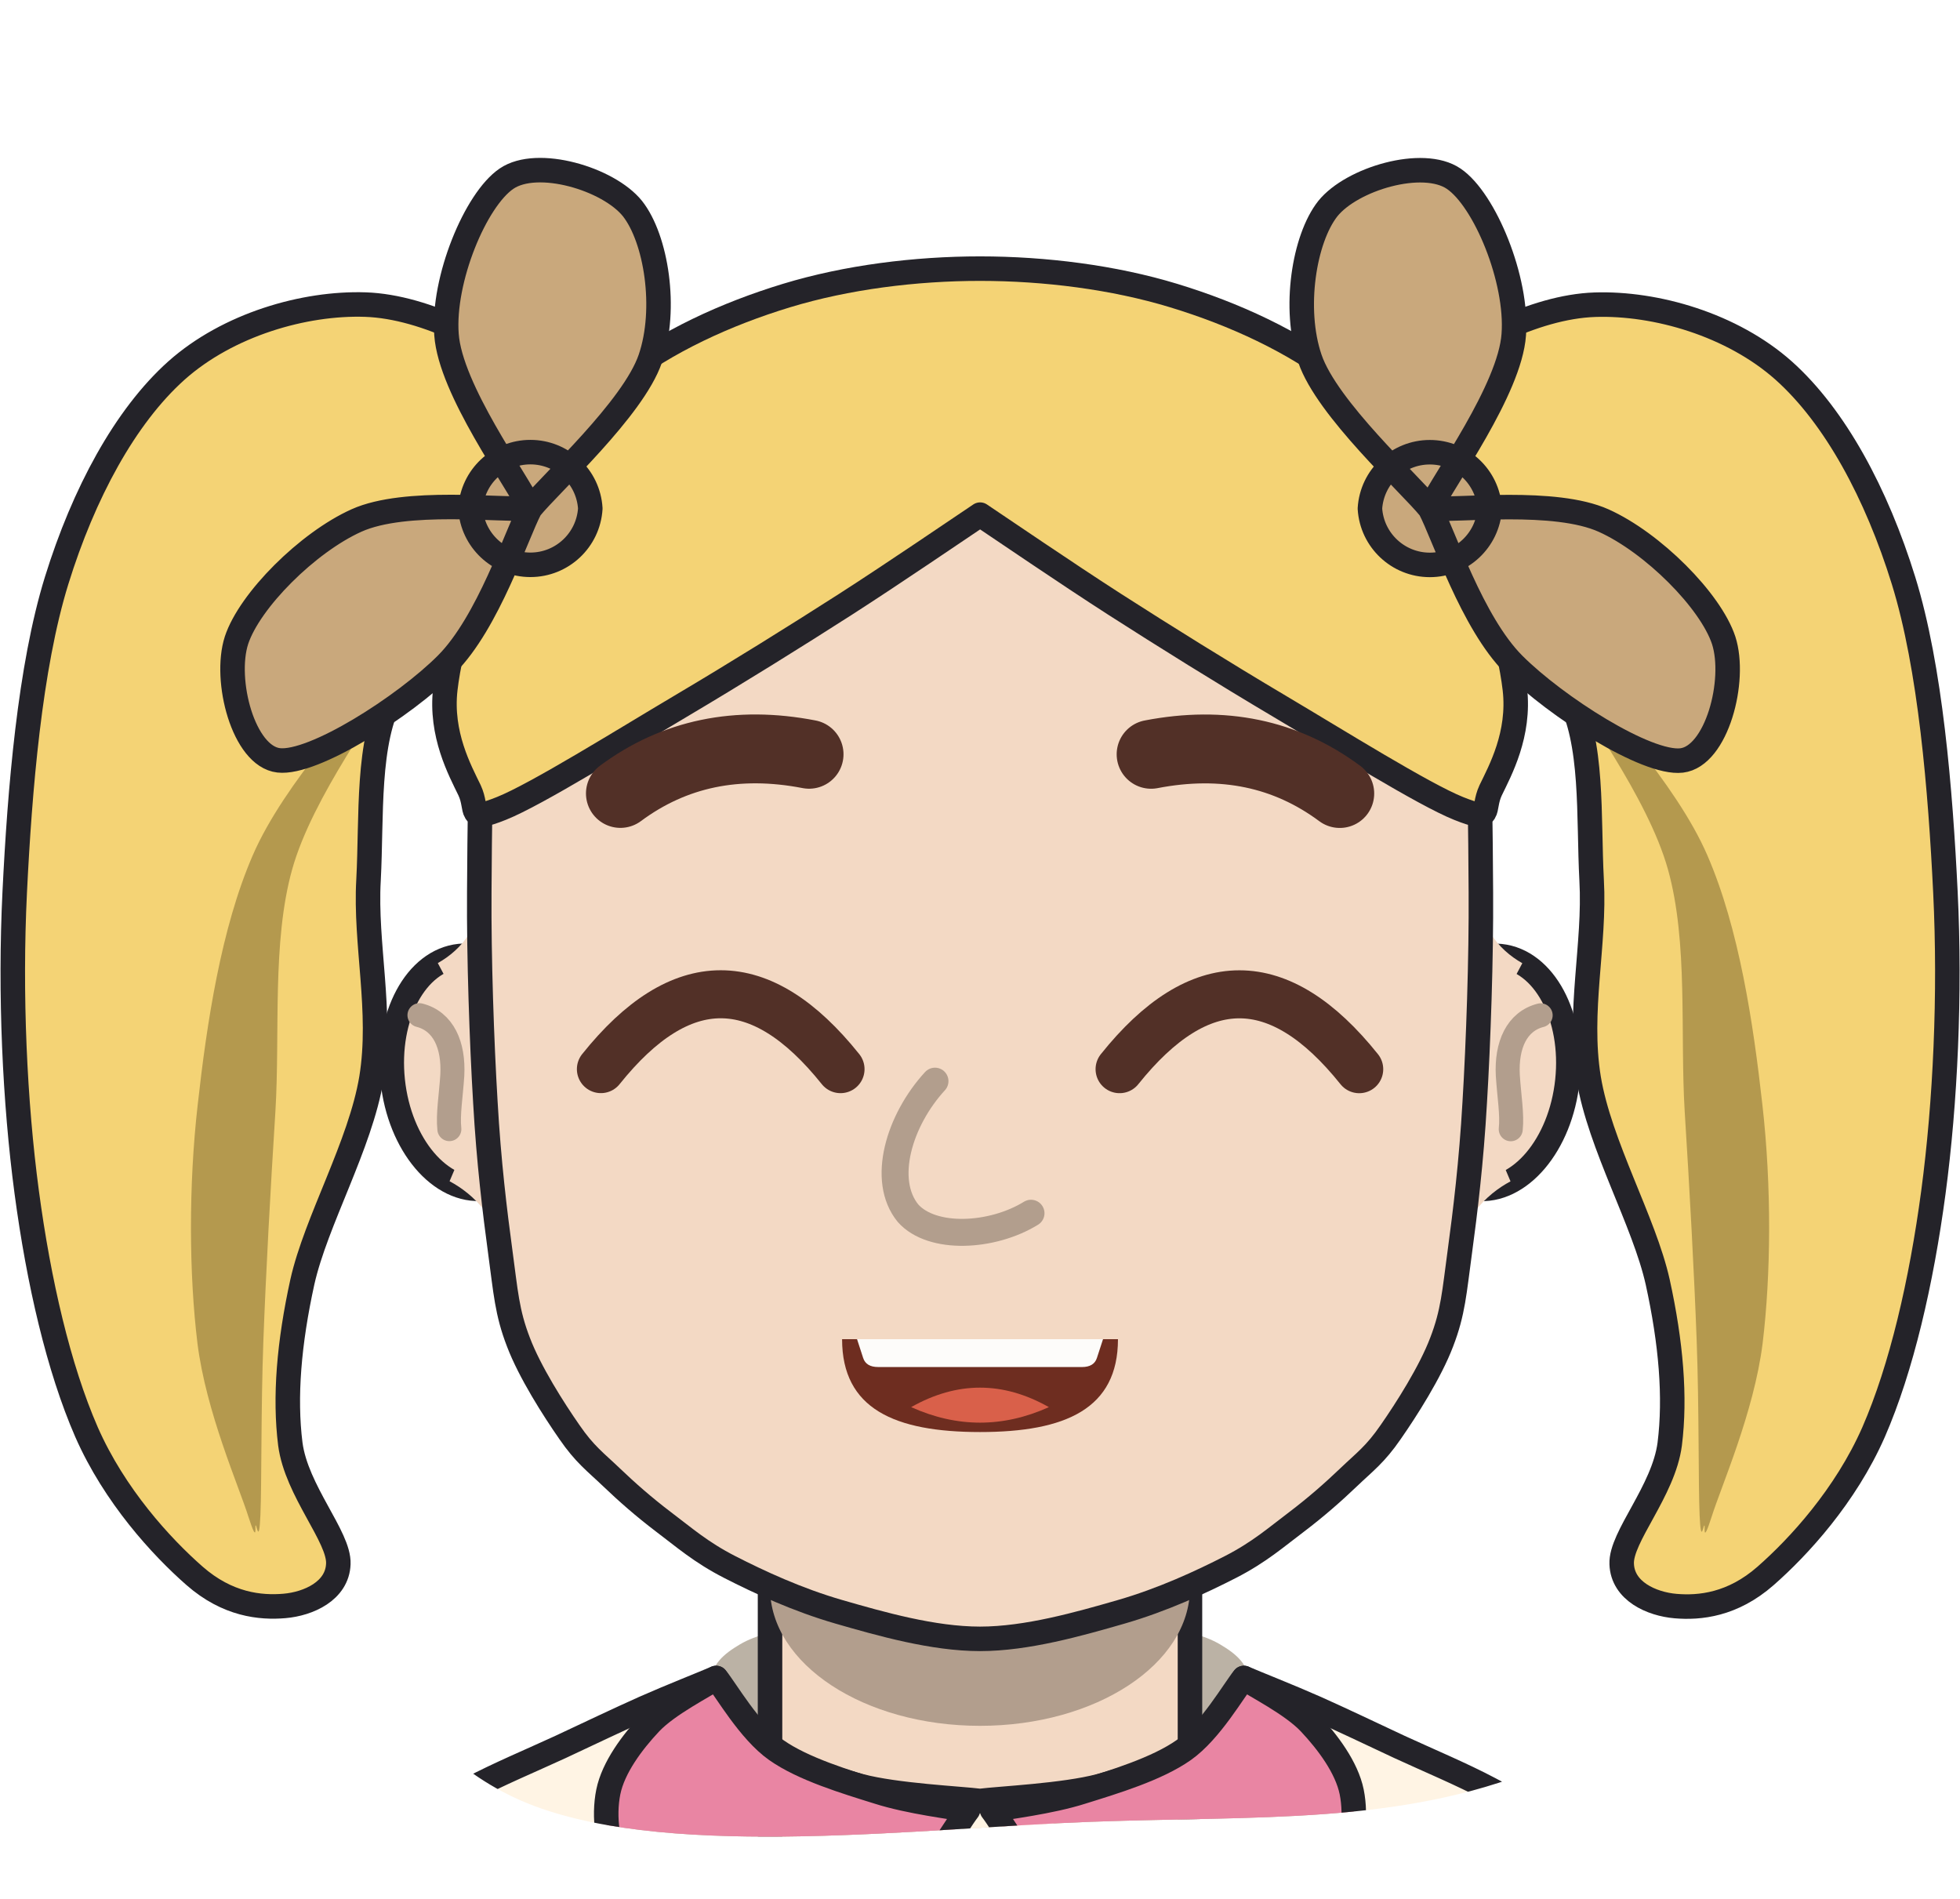
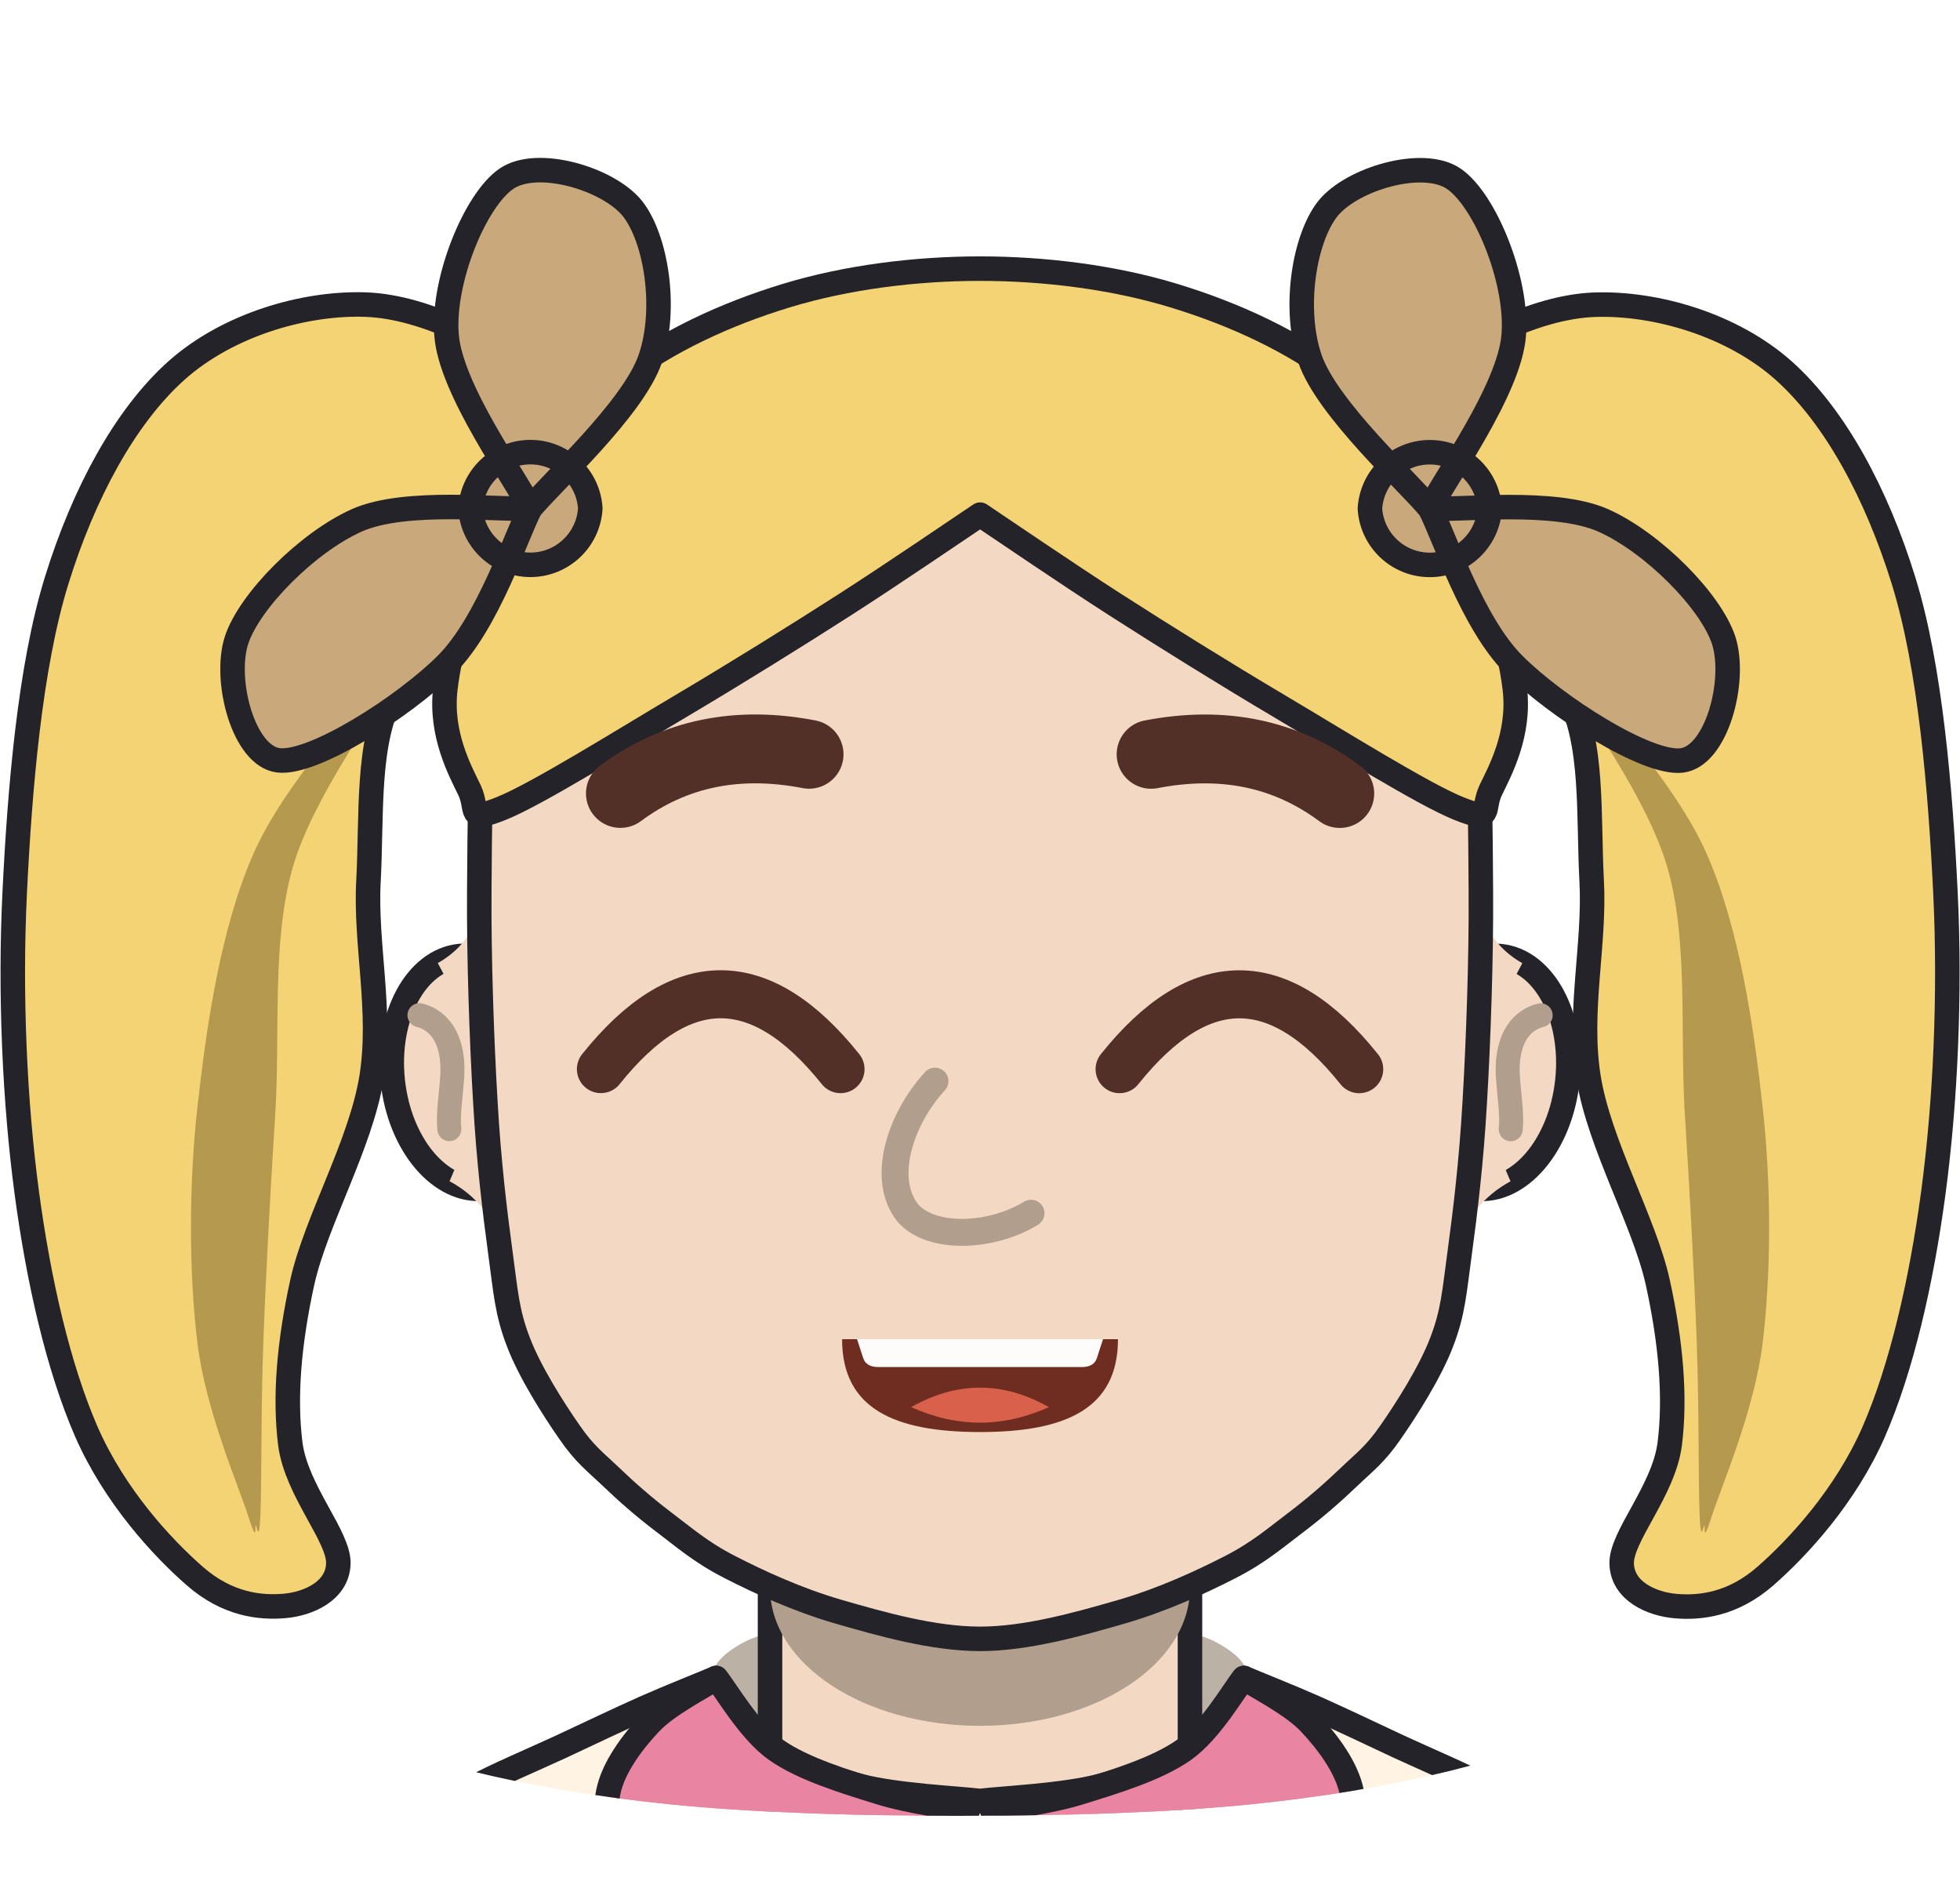
<svg xmlns="http://www.w3.org/2000/svg" viewBox="0 0 320 310" width="320" height="310">
  <defs>
    <clipPath id="cd16b">
      <rect x="-4000" y="-4000" width="9000" height="9000" />
    </clipPath>
-     <pattern id="cd16pat" width="22" height="22" patternUnits="userSpaceOnUse">
-       <rect width="22" height="22" fill="#A9DDF7" />
-       <circle cx="11" cy="11" r="4.4" fill="#3B5BA9" />
+     <pattern id="cd16pat" width="54" height="54" patternUnits="userSpaceOnUse">
+       <rect width="54" height="54" fill="#A9DDF7" />
+       <circle cx="27" cy="27" r="10.8" fill="#3B5BA9" />
    </pattern>
    <clipPath id="cd16cr">
-       <path d="M870.34 575.42C874.38 635.22 936.05 712.51 915.31 765.04C894.58 817.56 807.31 866.04 746.17 891.08C685.30 915.86 622.82 911.82 549.02 914.52C475.22 917.21 366.14 931.21 303.12 907.51C240.09 883.81 216.12 813.52 171.41 772.04C126.70 730.29 46.98 710.09 35.40 657.57C23.82 605.05 69.87 514.02 101.92 456.92C133.97 400.09 168.99 344.06 227.43 315.78C285.88 287.50 368.56 289.93 452.06 286.97C535.28 284.00 654.60 277.54 727.86 297.47C801.12 317.40 868.18 360.22 891.88 406.55C915.58 452.88 866.56 515.63 870.34 575.42Z" />
+       <path d="M954.10 617.98C965.95 585.39 981.84 547.41 982.11 512.13C982.38 476.58 970.80 439.95 956.52 405.47C942.25 371.00 925.82 330.33 896.46 305.55C867.10 280.77 822.39 262.19 780.38 257.07C738.36 251.95 685.84 265.15 644.90 275.38C604.23 285.62 567.87 307.97 535.28 318.75C502.69 329.52 480.07 339.76 449.90 340.02C420.01 340.29 392.27 327.90 355.37 320.36C318.47 312.55 271.60 294.78 228.24 293.70C185.15 292.89 129.93 295.58 95.73 313.90C61.52 332.48 34.59 369.38 23.28 403.86C11.97 438.33 21.12 484.12 27.32 520.48C33.24 556.57 51.29 589.70 59.10 620.94C66.91 652.18 68.53 683.16 73.64 707.40C79.03 731.91 82.26 748.88 90.61 766.65C98.69 784.43 110.00 799.78 123.74 814.05C137.48 828.33 153.90 840.99 172.76 852.03C191.61 863.34 213.16 873.04 237.13 881.12C261.37 889.20 287.23 895.66 317.39 900.78C347.56 905.63 376.38 908.86 417.85 910.48C459.06 912.36 523.70 912.36 564.91 910.48C606.12 908.86 635.21 905.63 665.10 900.78C695.27 895.66 721.12 889.20 745.36 881.12C769.60 873.04 790.88 863.34 810.00 852.03C828.86 840.99 845.29 828.33 859.02 814.05C872.76 799.78 883.53 784.43 892.15 766.65C900.77 748.88 900.50 732.45 910.74 707.67C921.24 682.89 942.25 650.57 954.10 617.98Z" />
      <path d="M-473.50 -700.97L1473.50 -700.97L1473.50 664.63L-473.50 664.63Z" />
    </clipPath>
    <clipPath id="cd16s">
      <path d="M500 905.2C508.8 904.1 537.1 902.8 552.9 898.6C568.8 894.4 584.7 888 595.3 880.1C605.9 872.1 613 855.8 616.5 850.9C621.8 853.2 636.8 859.1 648.3 864.2C659.7 869.3 672.5 875.4 685.3 881.4C698.1 887.3 712.5 893.3 725 899.9C737.6 906.5 750.8 914.3 760.8 921.1C770.7 927.9 778 934.3 784.6 941C791.2 947.6 795.8 954.2 800.5 960.8C805.1 967.4 808.6 974.1 812.4 980.7C816.1 987.2 821.2 996.8 823 1000L177 1000C178.8 996.8 183.9 987.2 187.6 980.7C191.4 974.1 194.9 967.4 199.5 960.8C204.2 954.2 208.8 947.6 215.4 941C222 934.3 229.3 927.9 239.2 921.1C249.2 914.3 262.4 906.5 275 899.9C287.5 893.3 301.9 887.3 314.7 881.4C327.5 875.4 340.3 869.3 351.7 864.2C363.2 859.1 378.2 853.2 383.5 850.9C387 855.8 394.1 872.1 404.7 880.1C415.3 888 431.2 894.4 447.1 898.6C462.9 902.8 491.2 904.1 500 905.2Z" fill="#FFF4E4" stroke="#242329" stroke-width="10.82" stroke-linejoin="round" stroke-linecap="round" transform="translate(500 1014) scale(0.86) translate(-500 -1000)" />
      <path d="M494.7 919.8C488.1 918.5 469.1 916.3 455 911.8C440.9 907.4 421.9 901.7 410 893.3C398.1 884.9 387.9 866.8 383.5 861.5C378.7 864.8 362.3 873 354.4 881.4C346.5 889.8 338.1 901 335.9 911.8C333.7 922.6 335.4 936.3 341.2 946.3C346.9 956.2 357 966.3 370.3 971.4C383.5 976.5 404.7 979.1 420.6 976.7C436.5 974.3 453.2 966.3 465.6 956.8C477.9 947.4 489.9 926 494.7 919.8ZM505.3 919.8C511.9 918.5 530.9 916.3 545 911.8C559.1 907.4 578.1 901.7 590 893.3C601.9 884.9 612.1 866.8 616.5 861.5C621.3 864.8 637.7 873 645.6 881.4C653.5 889.8 661.9 901 664.1 911.8C666.3 922.6 664.6 936.3 658.8 946.3C653.1 956.2 643 966.3 629.7 971.4C616.5 976.5 595.3 979.1 579.4 976.7C563.5 974.3 546.8 966.3 534.4 956.8C522.1 947.4 510.1 926 505.3 919.8Z" fill="#BBB2A5" transform="translate(500 1014) scale(0.86) translate(-500 -1000)" />
      <path d="M494.7 909.2C488.1 907.9 469.1 905.7 455 901.2C440.9 896.8 421.9 891.1 410 882.7C398.1 874.3 387.9 856.2 383.5 850.9C378.7 854.3 362.3 862.4 354.4 870.8C346.5 879.2 338.1 890.4 335.9 901.2C333.7 912.1 335.4 925.7 341.2 935.7C346.9 945.6 357 955.7 370.3 960.8C383.5 965.9 404.7 968.5 420.6 966.1C436.5 963.7 453.2 955.7 465.6 946.3C477.9 936.8 489.9 915.4 494.7 909.2ZM505.3 909.2C511.9 907.9 530.9 905.7 545 901.2C559.1 896.8 578.1 891.1 590 882.7C601.9 874.3 612.1 856.2 616.5 850.9C621.3 854.3 637.7 862.4 645.6 870.8C653.5 879.2 661.9 890.4 664.1 901.2C666.3 912.1 664.6 925.7 658.8 935.7C653.1 945.6 643 955.7 629.7 960.8C616.5 965.9 595.3 968.5 579.4 966.1C563.5 963.7 546.8 955.7 534.4 946.3C522.1 936.8 510.1 915.4 505.3 909.2Z" fill="#E985A3" stroke="#242329" stroke-width="10.82" stroke-linejoin="round" stroke-linecap="round" transform="translate(500 1014) scale(0.86) translate(-500 -1000)" />
    </clipPath>
    <clipPath id="cd16eL">
      <ellipse cx="385.5" cy="569" rx="59.6" ry="60.9" />
    </clipPath>
    <clipPath id="cd16eR">
      <ellipse cx="614.5" cy="569" rx="59.6" ry="60.9" />
    </clipPath>
    <filter id="cd16bl" x="-60%" y="-90%" width="220%" height="280%">
      <feGaussianBlur stdDeviation="15" />
    </filter>
    <clipPath id="cd16eo">
      <path d="M-1000 -1000H2000V2000H-1000Z" />
    </clipPath>
    <clipPath id="cd16ck">
      <ellipse cx="385.5" cy="561.1" rx="66.5" ry="65.2" />
      <ellipse cx="385.5" cy="569" rx="62.6" ry="63.9" />
      <ellipse cx="614.5" cy="561.1" rx="66.5" ry="65.2" />
      <ellipse cx="614.5" cy="569" rx="62.6" ry="63.9" />
    </clipPath>
  </defs>
  <g transform="translate(-55 -107) scale(0.43)">
    <g clip-path="url(#cd16b)">
      <g transform="translate(500 1014) scale(0.86) translate(-500 -1000)">
        <g transform="matrix(1 0.0001 -0.0001 1 0.08335 0.01754)">
          <path fill="#F4D375" data-o="f" d="M343.8 342.6C345.1 326.8 325.9 295.4 306.7 279.1C287.5 262.8 255.6 245.6 228.6 244.7C201.7 243.8 168 253.5 145.2 273.8C122.5 294.1 104.2 328.1 92.3 366.5C80.4 404.9 76 459.1 73.8 504.1C71.6 549.1 73.8 596.8 79.1 636.5C84.4 676.2 93.2 714.2 105.5 742.4C117.9 770.6 138.6 793.1 153.2 805.9C167.8 818.7 182.3 820.1 192.9 819.2C203.5 818.3 216.3 812.6 216.7 800.6C217.2 788.7 198.2 768.4 195.5 747.7C192.9 727 194.9 703.1 200.8 676.2C206.8 649.3 226.4 615.8 231.3 586.2C236.1 556.6 228.4 527.1 230 498.8C231.5 470.6 229.1 437.5 240.6 416.8C252 396 281.6 386.8 298.8 374.4C316 362.1 342.5 358.5 343.8 342.6ZM656.2 342.6C654.9 326.8 674.1 295.4 693.3 279.1C712.5 262.8 744.4 245.6 771.4 244.7C798.3 243.8 832 253.5 854.8 273.8C877.5 294.1 895.8 328.1 907.7 366.5C919.6 404.9 924 459.1 926.2 504.1C928.4 549.1 926.2 596.8 920.9 636.5C915.6 676.2 906.8 714.2 894.5 742.4C882.1 770.6 861.4 793.1 846.8 805.9C832.2 818.7 817.7 820.1 807.1 819.2C796.5 818.3 783.7 812.6 783.3 800.6C782.8 788.7 801.8 768.4 804.5 747.7C807.1 727 805.1 703.1 799.2 676.2C793.2 649.3 773.6 615.8 768.7 586.2C763.9 556.6 771.6 527.1 770 498.8C768.5 470.6 770.9 437.5 759.4 416.8C748 396 718.4 386.8 701.2 374.4C684 362.1 657.5 358.5 656.2 342.6Z" stroke="#242329" stroke-width="10.82" stroke-linejoin="round" stroke-linecap="round" />
          <path fill="#B4994E" d="M242.8 402.6C242.1 403 249 390.6 238.3 404.8C227.7 419 192.8 455.6 178.9 487.8C164.9 520 158.6 562 154.6 597.9C150.5 633.9 150.8 673 154.5 703.3C158.3 733.6 172.8 766.4 177 779.8C181.3 793.2 179.7 783 180.2 783.7C180.6 782.9 181.7 792.7 182.3 779.1C182.9 765.5 182.5 731.7 183.6 702.1C184.7 672.4 186.7 635.6 188.9 600.9C191 566.3 187.3 526.2 196.3 494C205.3 461.8 235.1 422.8 242.8 407.6C250.5 392.4 242.8 403.4 242.8 402.6ZM757.2 402.6C757.2 403.4 749.5 392.4 757.2 407.6C764.9 422.8 794.7 461.8 803.7 494C812.7 526.2 809 566.3 811.1 600.9C813.3 635.6 815.3 672.4 816.4 702.1C817.5 731.7 817.1 765.5 817.7 779.1C818.3 792.7 819.4 782.9 819.8 783.7C820.3 783 818.7 793.2 823 779.8C827.2 766.4 841.7 733.6 845.5 703.3C849.2 673 849.5 633.9 845.4 597.9C841.4 562 835.1 520 821.1 487.8C807.2 455.6 772.3 419 761.7 404.8C751 390.6 757.9 403 757.2 402.6Z" />
        </g>
        <g clip-path="url(#cd16cr)">
          <g transform="translate(0 0.06)">
            <path d="M500 824.5C525.6 824.5 558.7 826.2 576.8 828.4C594.9 830.7 601.5 833.1 608.5 837.7C615.6 842.3 619.6 847.4 619.1 856.2C618.7 865.1 625.8 880.5 605.9 890.7C586 900.8 535.3 917.1 500 917.1C464.7 917.1 414 900.8 394.1 890.7C374.2 880.5 381.3 865.1 380.9 856.2C380.4 847.4 384.4 842.3 391.5 837.7C398.5 833.1 405.1 830.7 423.2 828.4C441.3 826.2 474.4 824.5 500 824.5Z" fill="#BBB2A5" />
          </g>
        </g>
        <g clip-path="url(#cd16cr)">
          <g transform="translate(0 0.06)">
            <path d="M407.3 768.9L407.3 935.7Q407.3 967.4 439.1 967.4L560.9 967.4Q592.7 967.4 592.7 935.7L592.7 768.9Z" fill="#F3D9C4" stroke="#242329" stroke-width="10.82" stroke-linejoin="round" stroke-linecap="round" />
            <ellipse cx="500" cy="811.2" rx="92.7" ry="60.9" fill="#B29E8D" />
          </g>
        </g>
        <g transform="matrix(1 0.0001 -0.0001 1 0.08335 0.01754)">
          <ellipse cx="275.6" cy="583.6" rx="35.1" ry="51.6" transform="rotate(-6 275.6 583.6)" fill="#F3D9C4" stroke="#242329" stroke-width="10.82" stroke-linejoin="round" stroke-linecap="round" />
          <ellipse cx="724.4" cy="583.6" rx="35.1" ry="51.6" transform="rotate(6 724.4 583.6)" fill="#F3D9C4" stroke="#242329" stroke-width="10.82" stroke-linejoin="round" stroke-linecap="round" />
          <path d="M281.3 496.1C281.3 518.4 271 529.5 260.6 535.4L286.2 583.6ZM718.7 496.1C718.7 518.4 729 529.5 739.4 535.4L713.8 583.6ZM291.8 671C288.8 648.8 276.3 637.3 265.8 631.7L286.2 583.6ZM708.2 671C711.2 648.8 723.7 637.3 734.2 631.7L713.8 583.6Z" fill="#F3D9C4" />
          <path d="M252.5 558.4C263.1 561.1 267.7 571.6 267 584.9C266.4 594.2 265 602.1 265.7 608.7M747.5 558.4C736.9 561.1 732.3 571.6 733 584.9C733.6 594.2 735 602.1 734.3 608.7" fill="none" stroke="#B29E8D" stroke-width="10.6" stroke-linecap="round" stroke-linejoin="round" />
        </g>
        <g transform="matrix(1 0.0001 -0.0001 1 0.08335 0.01754)">
          <path d="M500 255.3C526.5 255.3 554.7 258.6 579.4 265.9C604.1 273.2 628.8 284 648.3 299C667.7 314 684.4 334.9 695.9 355.9C707.4 376.8 712.9 400 717.1 424.7C721.3 449.4 720.8 475.5 721.1 504.1C721.3 532.8 720 570.3 718.4 596.8C716.9 623.3 714.2 645.3 711.8 663C709.4 680.6 708.9 689.5 703.8 702.7C698.8 715.9 688.2 732.5 681.3 742.4C674.5 752.3 669.8 755.6 662.8 762.3C655.9 768.9 648.4 775.5 639.7 782.1C630.9 788.7 623.4 795.4 610.5 802C597.6 808.6 580.6 816.5 562.2 821.8C543.8 827.1 520.7 833.7 500 833.7C479.3 833.7 456.2 827.1 437.8 821.8C419.4 816.5 402.4 808.6 389.5 802C376.6 795.4 369.1 788.7 360.3 782.1C351.6 775.5 344.1 768.9 337.2 762.3C330.2 755.6 325.5 752.3 318.7 742.4C311.8 732.5 301.2 715.9 296.2 702.7C291.1 689.5 290.6 680.6 288.2 663C285.8 645.3 283.1 623.3 281.6 596.8C280 570.3 278.7 532.8 278.9 504.1C279.2 475.5 278.7 449.4 282.9 424.7C287.1 400 292.6 376.8 304.1 355.9C315.6 334.9 332.3 314 351.7 299C371.2 284 395.9 273.2 420.6 265.9C445.3 258.6 473.5 255.3 500 255.3Z" fill="#F3D9C4" data-sk="1" stroke="#242329" stroke-width="10.82" stroke-linejoin="round" stroke-linecap="round" />
        </g>
        <g clip-path="url(#cd16cr)">
          <g transform="translate(0 0.13)">
            <path d="M500 905.2C508.8 904.1 537.1 902.8 552.9 898.6C568.8 894.4 584.7 888 595.3 880.1C605.9 872.1 613 855.8 616.5 850.9C621.8 853.2 636.8 859.1 648.3 864.2C659.7 869.3 672.5 875.4 685.3 881.4C698.1 887.3 712.5 893.3 725 899.9C737.6 906.5 750.8 914.3 760.8 921.1C770.7 927.9 778 934.3 784.6 941C791.2 947.6 795.8 954.2 800.5 960.8C805.1 967.4 808.6 974.1 812.4 980.7C816.1 987.2 821.2 996.8 823 1000L177 1000C178.8 996.8 183.9 987.2 187.6 980.7C191.4 974.1 194.9 967.4 199.5 960.8C204.2 954.2 208.8 947.6 215.4 941C222 934.3 229.3 927.9 239.2 921.1C249.2 914.3 262.4 906.5 275 899.9C287.5 893.3 301.9 887.3 314.7 881.4C327.5 875.4 340.3 869.3 351.7 864.2C363.2 859.1 378.2 853.2 383.5 850.9C387 855.8 394.1 872.1 404.7 880.1C415.3 888 431.2 894.4 447.1 898.6C462.9 902.8 491.2 904.1 500 905.2Z" fill="#FFF4E4" stroke="#242329" stroke-width="10.82" stroke-linejoin="round" stroke-linecap="round" />
            <path d="M494.7 919.8C488.1 918.5 469.1 916.3 455 911.8C440.9 907.4 421.9 901.7 410 893.3C398.1 884.9 387.9 866.8 383.5 861.5C378.7 864.8 362.3 873 354.4 881.4C346.5 889.8 338.1 901 335.9 911.8C333.7 922.6 335.4 936.3 341.2 946.3C346.9 956.2 357 966.3 370.3 971.4C383.5 976.5 404.7 979.1 420.6 976.7C436.5 974.3 453.2 966.3 465.6 956.8C477.9 947.4 489.9 926 494.7 919.8ZM505.3 919.8C511.9 918.5 530.9 916.3 545 911.8C559.1 907.4 578.1 901.7 590 893.3C601.9 884.9 612.1 866.8 616.5 861.5C621.3 864.8 637.7 873 645.6 881.4C653.5 889.8 661.9 901 664.1 911.8C666.3 922.6 664.6 936.3 658.8 946.3C653.1 956.2 643 966.3 629.7 971.4C616.5 976.5 595.3 979.1 579.4 976.7C563.5 974.3 546.8 966.3 534.4 956.8C522.1 947.4 510.1 926 505.3 919.8Z" fill="#BBB2A5" />
            <path d="M494.7 909.2C488.1 907.9 469.1 905.7 455 901.2C440.9 896.8 421.9 891.1 410 882.7C398.1 874.3 387.9 856.2 383.5 850.9C378.7 854.3 362.3 862.4 354.4 870.8C346.5 879.2 338.1 890.4 335.9 901.2C333.7 912.1 335.4 925.7 341.2 935.7C346.9 945.6 357 955.7 370.3 960.8C383.5 965.9 404.7 968.5 420.6 966.1C436.5 963.7 453.2 955.7 465.6 946.3C477.9 936.8 489.9 915.4 494.7 909.2ZM505.3 909.2C511.9 907.9 530.9 905.7 545 901.2C559.1 896.8 578.1 891.1 590 882.7C601.9 874.3 612.1 856.2 616.5 850.9C621.3 854.3 637.7 862.4 645.6 870.8C653.5 879.2 661.9 890.4 664.1 901.2C666.3 912.1 664.6 925.7 658.8 935.7C653.1 945.6 643 955.7 629.7 960.8C616.5 965.9 595.3 968.5 579.4 966.1C563.5 963.7 546.8 955.7 534.4 946.3C522.1 936.8 510.1 915.4 505.3 909.2Z" fill="#E985A3" stroke="#242329" stroke-width="10.82" stroke-linejoin="round" stroke-linecap="round" />
          </g>
        </g>
        <g transform="matrix(1 0.0001 -0.0001 1 0.08335 0.01754)">
          <path fill="#F4D375" data-o="f" d="M500 337.4C490.1 344 462.5 362.9 440.4 377.1C418.4 391.2 392.9 407.1 367.6 422.1C342.3 437.1 304.2 460.9 288.7 467.1C273.2 473.3 278.7 467.9 274.6 459.1C270.4 450.4 261.6 434.4 263.9 414.4C266.2 394.5 275.5 362.3 288.3 339.4C301 316.6 319.3 293.8 340.3 277.4C361.4 260.9 387.9 248.8 414.5 240.7C441.1 232.6 471.5 228.8 500 228.8C528.5 228.8 558.9 232.6 585.5 240.7C612.1 248.8 638.6 260.9 659.7 277.4C680.7 293.8 699 316.6 711.7 339.4C724.5 362.3 733.8 394.5 736.1 414.4C738.4 434.4 729.6 450.4 725.4 459.1C721.3 467.9 726.8 473.3 711.3 467.1C695.8 460.9 657.7 437.1 632.4 422.1C607.1 407.1 581.6 391.2 559.6 377.1C537.5 362.9 509.9 344 500 337.4Z" stroke="#242329" stroke-width="10.82" stroke-linejoin="round" stroke-linecap="round" />
          <path fill="#C9A87C" data-o="f" d="M301.4 334.7C295.3 321.9 266.1 282.2 264.4 257.9C262.6 233.7 277.2 198.4 290.9 189.1C304.5 179.8 335.9 189.1 346.5 202.3C357 215.6 361.9 246.5 354.4 268.5C346.9 290.6 310.3 323.7 301.4 334.7ZM301.4 334.7C295.3 346.2 282.9 385 264.4 403.5C245.8 422.1 205.7 447.7 190.3 445.9C174.8 444.1 166 410.6 171.7 392.9C177.5 375.3 203.1 349.7 224.7 340C246.3 330.3 288.6 335.6 301.4 334.7ZM275 334.7A26.5 26.5 0 0 1 327.9 334.7A26.5 26.5 0 0 1 275 334.7ZM698.6 334.7C689.7 323.7 653.1 290.6 645.6 268.5C638.1 246.5 643 215.6 653.5 202.3C664.1 189.1 695.5 179.8 709.1 189.1C722.8 198.4 737.4 233.7 735.6 257.9C733.9 282.2 704.7 321.9 698.6 334.7ZM698.6 334.7C711.4 335.6 753.7 330.3 775.3 340C796.9 349.7 822.5 375.3 828.3 392.9C834 410.6 825.2 444.1 809.7 445.9C794.3 447.7 754.2 422.1 735.6 403.5C717.1 385 704.7 346.2 698.6 334.7ZM672.1 334.7A26.5 26.5 0 0 1 725 334.7A26.5 26.5 0 0 1 672.1 334.7Z" stroke="#242329" stroke-width="10.82" stroke-linejoin="round" stroke-linecap="round" />
        </g>
        <g transform="matrix(1 0.0001 -0.0001 1 0.08335 0.01754)">
          <g filter="url(#cd16bl)">
            <ellipse cx="330.6" cy="668.3" rx="35.7" ry="19.9" fill="#F0AA90" opacity="0.000" transform="matrix(0.4 0 0 0.4 198.36 400.98)" />
          </g>
          <g filter="url(#cd16bl)">
            <ellipse cx="669.4" cy="668.3" rx="35.7" ry="19.9" fill="#F0AA90" opacity="0.000" transform="matrix(0.4 0 0 0.4 401.64 400.98)" />
          </g>
        </g>
        <g transform="matrix(1 0.0001 -0.0001 1 0.08335 0.01754)">
          <g clip-path="url(#cd16eo)" display="none">
            <g>
              <ellipse cx="385.5" cy="561.1" rx="63.5" ry="62.2" fill="#523027" />
              <ellipse cx="385.5" cy="569" rx="59.6" ry="60.9" fill="#FDFCFA" />
              <g clip-path="url(#cd16eL)">
                <g transform="translate(0.00 0.00)">
                  <ellipse cx="397.4" cy="573.6" rx="38.4" ry="44.3" fill="#050404" />
                  <circle cx="381.5" cy="552.5" r="11.3" fill="#FDFCFA" />
                  <circle cx="416.6" cy="590.8" r="5.8" fill="#FDFCFA" />
                </g>
              </g>
            </g>
            <g>
              <ellipse cx="614.5" cy="561.1" rx="63.5" ry="62.2" fill="#523027" />
              <ellipse cx="614.5" cy="569" rx="59.6" ry="60.9" fill="#FDFCFA" />
              <g clip-path="url(#cd16eR)">
                <g transform="translate(0.00 0.00)">
                  <ellipse cx="602.6" cy="573.6" rx="38.4" ry="44.3" fill="#050404" />
                  <circle cx="586.7" cy="552.5" r="11.3" fill="#FDFCFA" />
                  <circle cx="621.8" cy="590.8" r="5.8" fill="#FDFCFA" />
                </g>
              </g>
            </g>
          </g>
          <g clip-path="url(#cd16ck)">
            <g>
              <path d="M312.7 618C312.7 669.6 458.3 669.6 458.3 618Q385.5 596.8 312.7 618ZM541.7 618C541.7 669.6 687.3 669.6 687.3 618Q614.5 596.8 541.7 618Z" fill="#F3D9C4" display="none" />
            </g>
          </g>
          <path fill="none" stroke="#523027" stroke-linecap="round" stroke-linejoin="round" display="inline" d="M332.6 582.2Q385.5 516.1 438.4 582.2M561.6 582.2Q614.5 516.1 667.4 582.2" stroke-width="21.2" />
          <path fill="none" stroke="#523027" stroke-width="30.4" stroke-linecap="round" stroke-linejoin="round" d="M341.2 460.5Q376.9 434.0 424.5 443.2M658.8 460.5Q623.1 434.0 575.5 443.2" transform="translate(0 0.00)" />
          <g>
            <path d="M480.1 587.5C464.3 604.7 456.3 631.2 468.2 645.8C478.8 657.7 505.3 656.4 522.5 645.8" fill="none" stroke="#B29E8D" stroke-width="11.9" stroke-linecap="round" stroke-linejoin="round" />
          </g>
          <path fill="#6E2D20" stroke="#6E2D20" stroke-linejoin="round" stroke-linecap="round" d="M439.1 701.4C459.4 701.4 479.7 701.4 500.0 701.4C520.3 701.4 540.6 701.4 560.9 701.4C560.9 732.1 537.8 742.4 500.0 742.4C462.2 742.4 439.1 732.1 439.1 701.4Z" stroke-width="0.01" />
          <path fill="#FDFCFA" display="inline" d="M445.7 701.4L554.3 701.4L551.6 709.7Q550.3 713.7 545.0 713.7L455.0 713.7Q449.7 713.7 448.4 709.7Z" transform="matrix(1 0 0 1 0 0)" />
          <g>
            <path d="M469.6 731.4Q500 714.2 530.4 731.4Q500 745.1 469.6 731.4Z" fill="#D9604A" display="inline" transform="matrix(1 0 0 1 0 0)" />
          </g>
        </g>
      </g>
    </g>
    <g clip-path="url(#cd16b)">
      <g transform="translate(0 0.00)" />
    </g>
  </g>
</svg>
